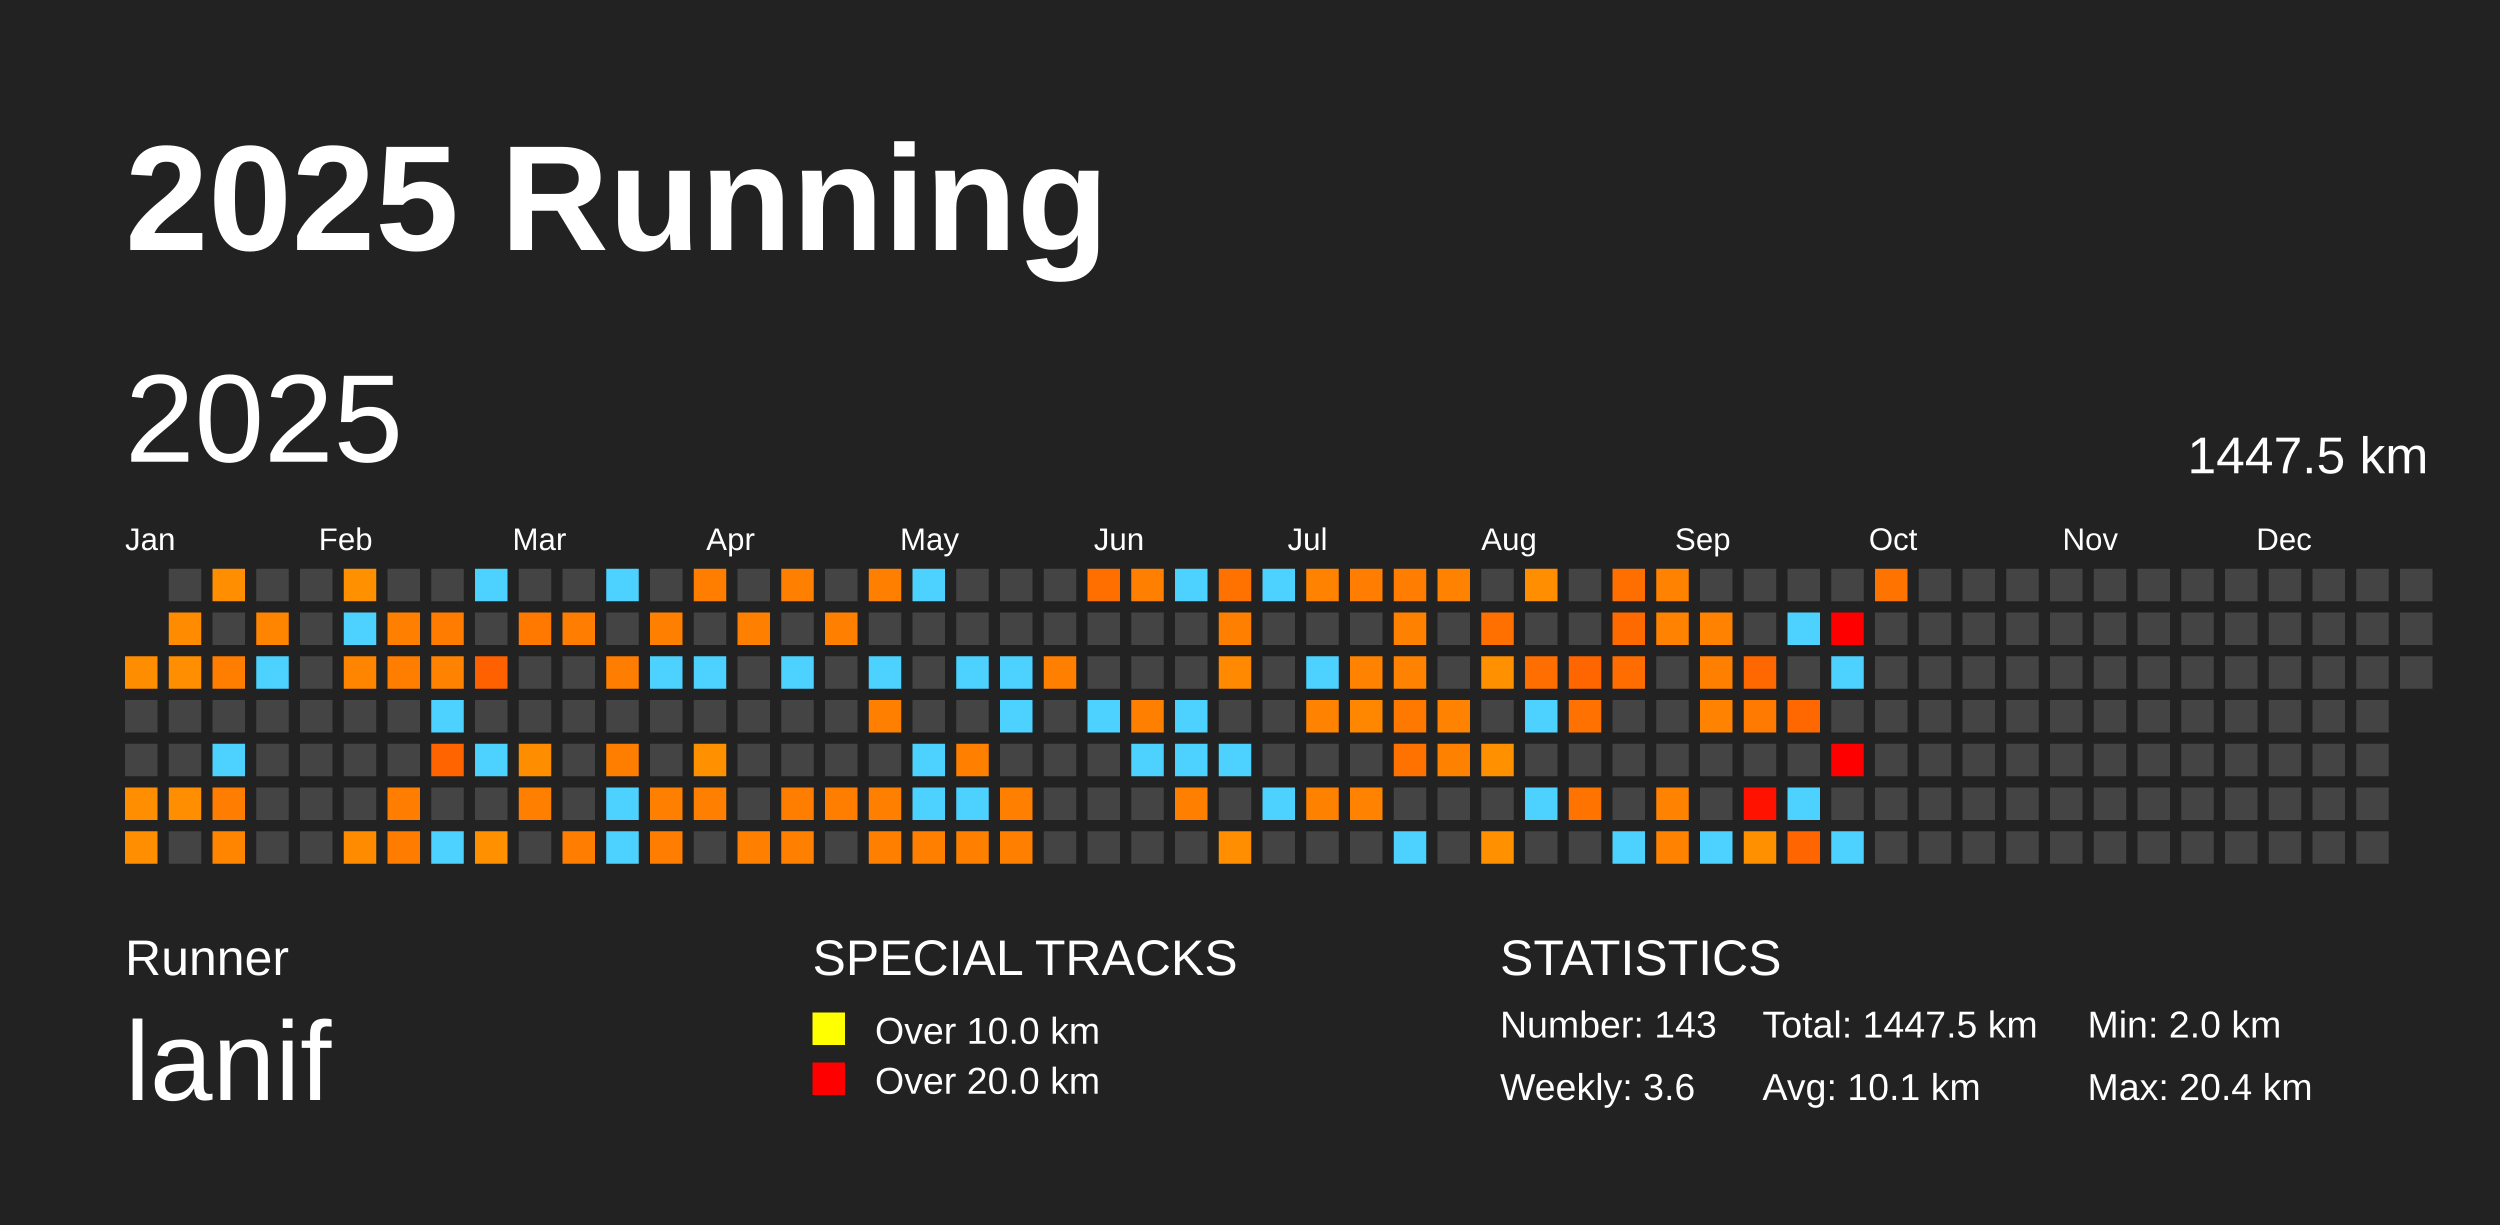
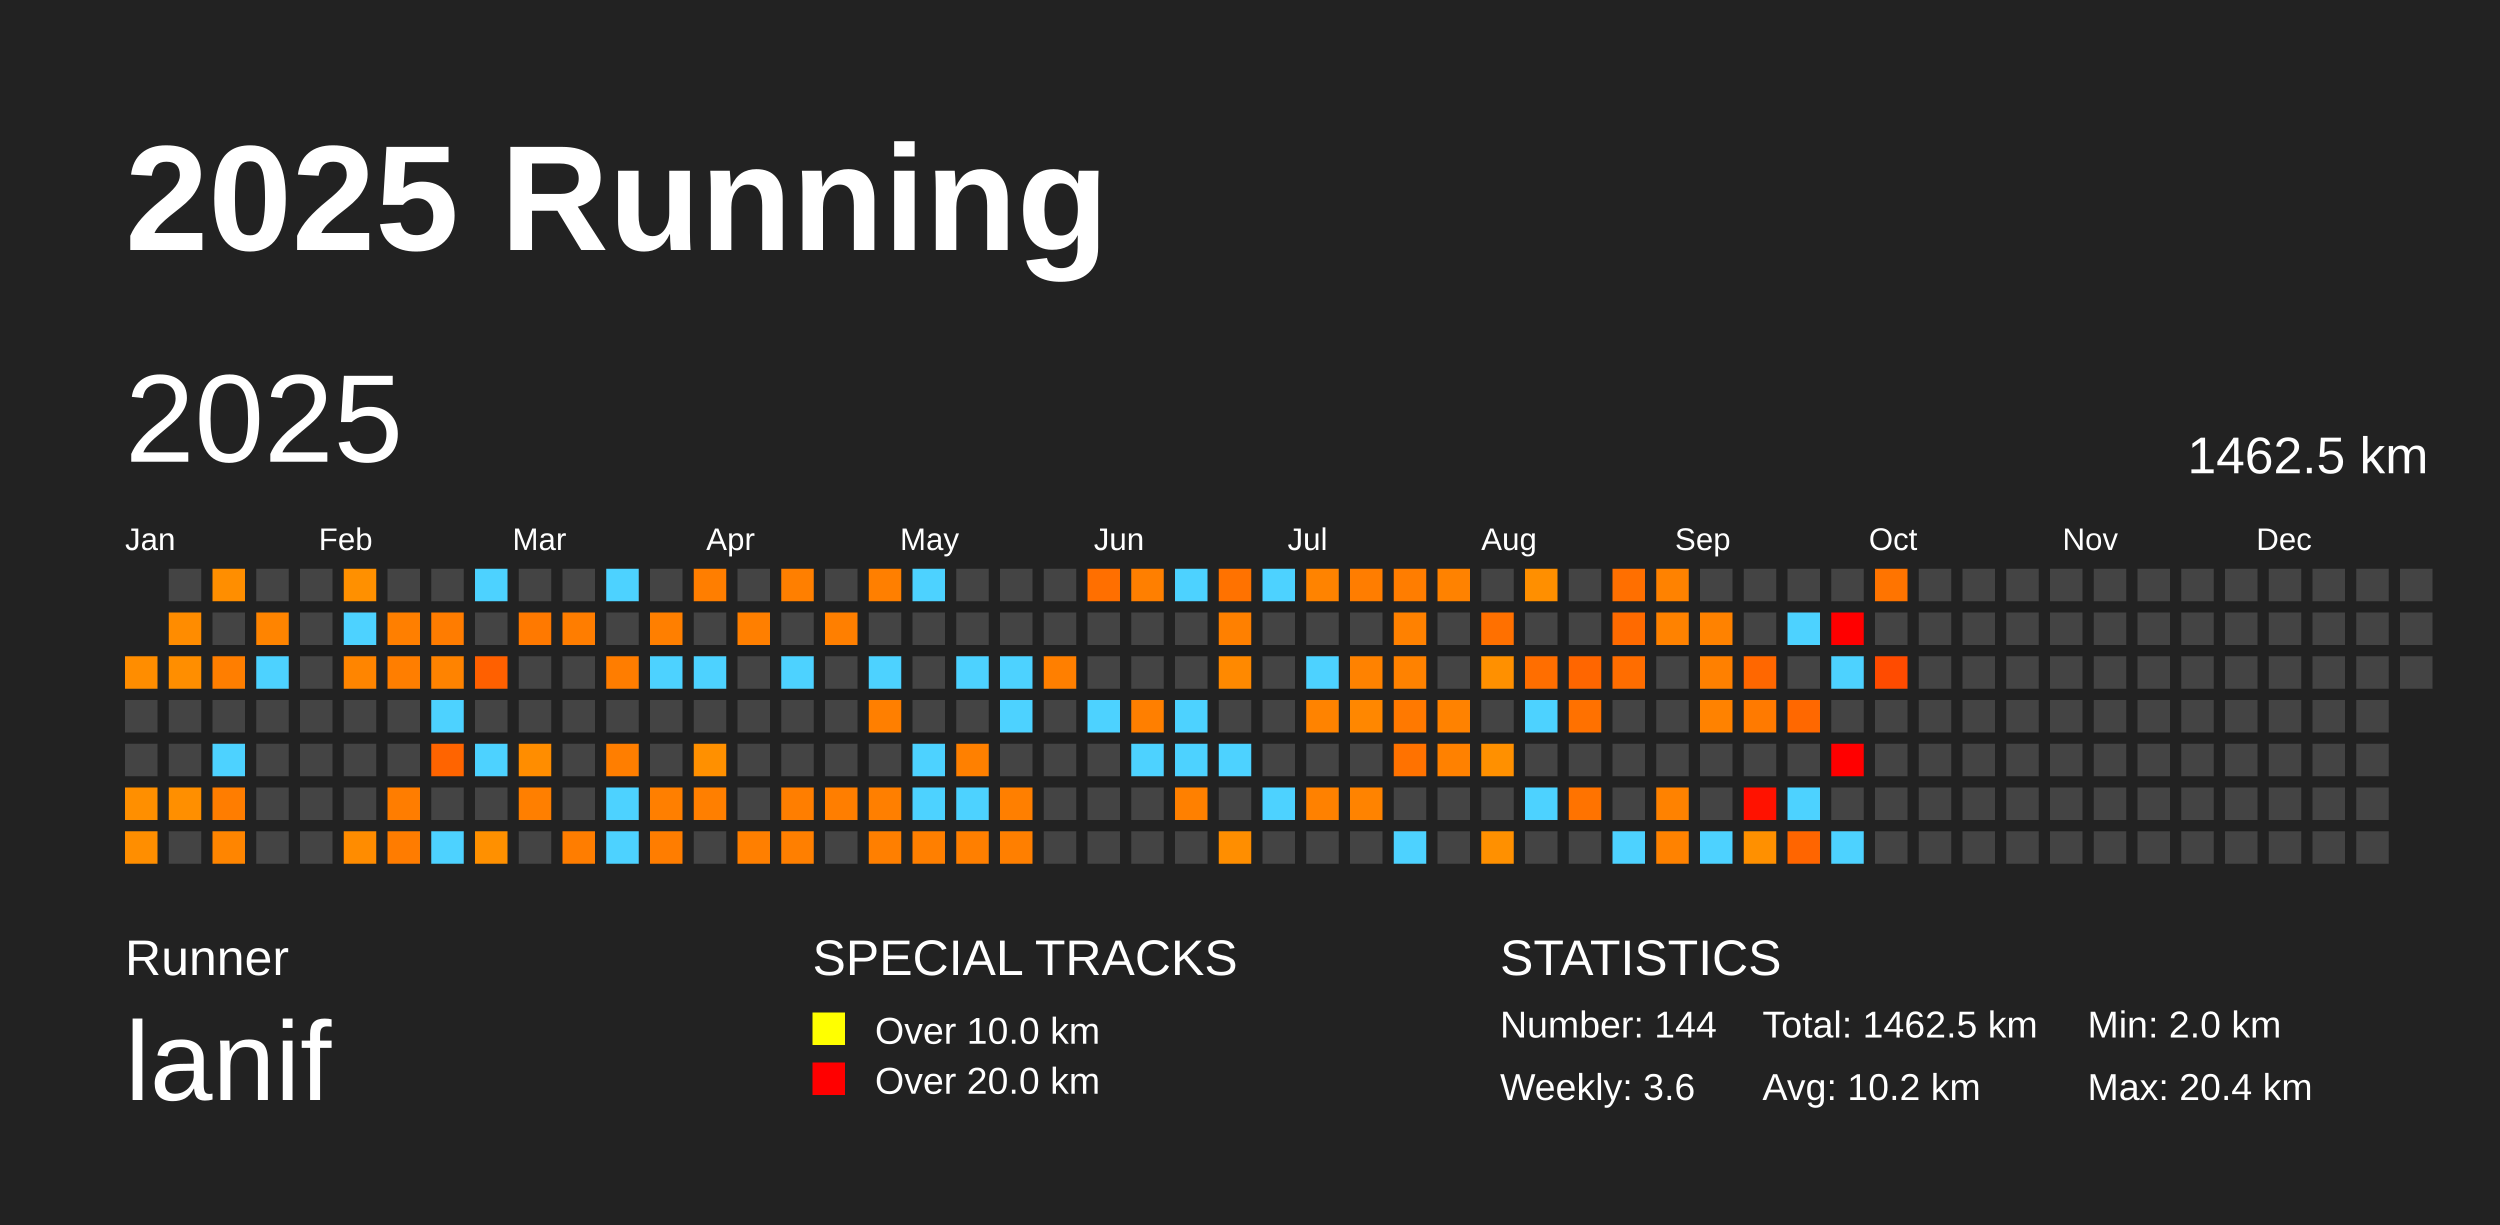
<svg xmlns="http://www.w3.org/2000/svg" baseProfile="full" height="98mm" version="1.1" viewBox="0,0,200,98" width="200mm">
  <defs />
  <rect fill="#222222" height="98" width="200" x="0" y="0" />
  <text fill="#FFFFFF" style="font-size:12px; font-family:Arial; font-weight:bold;" x="10" y="20">2025 Running</text>
  <text fill="#FFFFFF" style="font-size:4px; font-family:Arial" x="10" y="78">Runner</text>
  <text fill="#FFFFFF" style="font-size:9px; font-family:Arial" x="10" y="88">lanif</text>
  <text fill="#FFFFFF" style="font-size:4px; font-family:Arial" x="65" y="78">SPECIAL TRACKS</text>
  <rect fill="yellow" height="2.6" width="2.6" x="65" y="81" />
  <text fill="#FFFFFF" style="font-size:3px; font-family:Arial" x="70" y="83.5">Over 10.0 km</text>
  <rect fill="red" height="2.6" width="2.6" x="65" y="85" />
  <text fill="#FFFFFF" style="font-size:3px; font-family:Arial" x="70" y="87.5">Over 20.0 km</text>
  <text fill="#FFFFFF" style="font-size:4px; font-family:Arial" x="120" y="78">STATISTICS</text>
-   <text fill="#FFFFFF" style="font-size:3px; font-family:Arial" x="120" y="83">Number: 143</text>
+   <text fill="#FFFFFF" style="font-size:3px; font-family:Arial" x="120" y="83">Number: 144</text>
  <text fill="#FFFFFF" style="font-size:3px; font-family:Arial" x="120" y="88">Weekly: 3.6</text>
-   <text fill="#FFFFFF" style="font-size:3px; font-family:Arial" x="141" y="83">Total: 1447.5 km</text>
-   <text fill="#FFFFFF" style="font-size:3px; font-family:Arial" x="141" y="88">Avg: 10.1 km</text>
+   <text fill="#FFFFFF" style="font-size:3px; font-family:Arial" x="141" y="83">Total: 1462.5 km</text>
+   <text fill="#FFFFFF" style="font-size:3px; font-family:Arial" x="141" y="88">Avg: 10.2 km</text>
  <text fill="#FFFFFF" style="font-size:3px; font-family:Arial" x="167" y="83">Min: 2.0 km</text>
  <text fill="#FFFFFF" style="font-size:3px; font-family:Arial" x="167" y="88">Max: 20.4 km</text>
  <text dominant-baseline="hanging" fill="#FFFFFF" style="font-size:10.0px; font-family:Arial;" x="10" y="30">2025</text>
-   <text dominant-baseline="hanging" fill="#FFFFFF" style="font-size:4.125px; font-family:Arial;" x="175" y="35">1447.5 km</text>
+   <text dominant-baseline="hanging" fill="#FFFFFF" style="font-size:4.125px; font-family:Arial;" x="175" y="35">1462.5 km</text>
  <text fill="#FFFFFF" style="font-size:2.5px; font-family:Arial" x="10.0" y="44">Jan</text>
  <text fill="#FFFFFF" style="font-size:2.5px; font-family:Arial" x="25.5" y="44">Feb</text>
  <text fill="#FFFFFF" style="font-size:2.5px; font-family:Arial" x="41.0" y="44">Mar</text>
  <text fill="#FFFFFF" style="font-size:2.5px; font-family:Arial" x="56.5" y="44">Apr</text>
  <text fill="#FFFFFF" style="font-size:2.5px; font-family:Arial" x="72.0" y="44">May</text>
  <text fill="#FFFFFF" style="font-size:2.5px; font-family:Arial" x="87.5" y="44">Jun</text>
  <text fill="#FFFFFF" style="font-size:2.5px; font-family:Arial" x="103.0" y="44">Jul</text>
  <text fill="#FFFFFF" style="font-size:2.5px; font-family:Arial" x="118.5" y="44">Aug</text>
  <text fill="#FFFFFF" style="font-size:2.5px; font-family:Arial" x="134.0" y="44">Sep</text>
  <text fill="#FFFFFF" style="font-size:2.5px; font-family:Arial" x="149.5" y="44">Oct</text>
  <text fill="#FFFFFF" style="font-size:2.5px; font-family:Arial" x="165.0" y="44">Nov</text>
  <text fill="#FFFFFF" style="font-size:2.5px; font-family:Arial" x="180.5" y="44">Dec</text>
  <rect fill="#ff8d00" height="2.6" width="2.6" x="10.0" y="52.5" />
  <rect fill="#444444" height="2.6" width="2.6" x="10.0" y="56.0" />
  <rect fill="#444444" height="2.6" width="2.6" x="10.0" y="59.5" />
  <rect fill="#ff8f00" height="2.6" width="2.6" x="10.0" y="63.0" />
  <rect fill="#ff8e00" height="2.6" width="2.6" x="10.0" y="66.5" />
  <rect fill="#444444" height="2.6" width="2.6" x="13.5" y="45.5" />
  <rect fill="#ff8c00" height="2.6" width="2.6" x="13.5" y="49.0" />
  <rect fill="#ff8e00" height="2.6" width="2.6" x="13.5" y="52.5" />
  <rect fill="#444444" height="2.6" width="2.6" x="13.5" y="56.0" />
  <rect fill="#444444" height="2.6" width="2.6" x="13.5" y="59.5" />
  <rect fill="#ff8f00" height="2.6" width="2.6" x="13.5" y="63.0" />
  <rect fill="#444444" height="2.6" width="2.6" x="13.5" y="66.5" />
  <rect fill="#ff8e00" height="2.6" width="2.6" x="17.0" y="45.5" />
  <rect fill="#444444" height="2.6" width="2.6" x="17.0" y="49.0" />
  <rect fill="#ff7e00" height="2.6" width="2.6" x="17.0" y="52.5" />
  <rect fill="#444444" height="2.6" width="2.6" x="17.0" y="56.0" />
  <rect fill="#4dd2ff" height="2.6" width="2.6" x="17.0" y="59.5" />
  <rect fill="#ff7d00" height="2.6" width="2.6" x="17.0" y="63.0" />
  <rect fill="#ff8500" height="2.6" width="2.6" x="17.0" y="66.5" />
  <rect fill="#444444" height="2.6" width="2.6" x="20.5" y="45.5" />
  <rect fill="#ff8400" height="2.6" width="2.6" x="20.5" y="49.0" />
  <rect fill="#4dd2ff" height="2.6" width="2.6" x="20.5" y="52.5" />
  <rect fill="#444444" height="2.6" width="2.6" x="20.5" y="56.0" />
  <rect fill="#444444" height="2.6" width="2.6" x="20.5" y="59.5" />
  <rect fill="#444444" height="2.6" width="2.6" x="20.5" y="63.0" />
  <rect fill="#444444" height="2.6" width="2.6" x="20.5" y="66.5" />
  <rect fill="#444444" height="2.6" width="2.6" x="24.0" y="45.5" />
  <rect fill="#444444" height="2.6" width="2.6" x="24.0" y="49.0" />
  <rect fill="#444444" height="2.6" width="2.6" x="24.0" y="52.5" />
  <rect fill="#444444" height="2.6" width="2.6" x="24.0" y="56.0" />
  <rect fill="#444444" height="2.6" width="2.6" x="24.0" y="59.5" />
  <rect fill="#444444" height="2.6" width="2.6" x="24.0" y="63.0" />
  <rect fill="#444444" height="2.6" width="2.6" x="24.0" y="66.5" />
  <rect fill="#ff9000" height="2.6" width="2.6" x="27.5" y="45.5" />
  <rect fill="#4dd2ff" height="2.6" width="2.6" x="27.5" y="49.0" />
  <rect fill="#ff8500" height="2.6" width="2.6" x="27.5" y="52.5" />
  <rect fill="#444444" height="2.6" width="2.6" x="27.5" y="56.0" />
  <rect fill="#444444" height="2.6" width="2.6" x="27.5" y="59.5" />
  <rect fill="#444444" height="2.6" width="2.6" x="27.5" y="63.0" />
  <rect fill="#ff8c00" height="2.6" width="2.6" x="27.5" y="66.5" />
  <rect fill="#444444" height="2.6" width="2.6" x="31.0" y="45.5" />
  <rect fill="#ff7f00" height="2.6" width="2.6" x="31.0" y="49.0" />
  <rect fill="#ff7e00" height="2.6" width="2.6" x="31.0" y="52.5" />
  <rect fill="#444444" height="2.6" width="2.6" x="31.0" y="56.0" />
  <rect fill="#444444" height="2.6" width="2.6" x="31.0" y="59.5" />
  <rect fill="#ff7d00" height="2.6" width="2.6" x="31.0" y="63.0" />
  <rect fill="#ff7c00" height="2.6" width="2.6" x="31.0" y="66.5" />
  <rect fill="#444444" height="2.6" width="2.6" x="34.5" y="45.5" />
  <rect fill="#ff7c00" height="2.6" width="2.6" x="34.5" y="49.0" />
  <rect fill="#ff8300" height="2.6" width="2.6" x="34.5" y="52.5" />
  <rect fill="#4dd2ff" height="2.6" width="2.6" x="34.5" y="56.0" />
  <rect fill="#ff6400" height="2.6" width="2.6" x="34.5" y="59.5" />
  <rect fill="#444444" height="2.6" width="2.6" x="34.5" y="63.0" />
  <rect fill="#4dd2ff" height="2.6" width="2.6" x="34.5" y="66.5" />
  <rect fill="#4dd2ff" height="2.6" width="2.6" x="38.0" y="45.5" />
  <rect fill="#444444" height="2.6" width="2.6" x="38.0" y="49.0" />
  <rect fill="#ff6000" height="2.6" width="2.6" x="38.0" y="52.5" />
  <rect fill="#444444" height="2.6" width="2.6" x="38.0" y="56.0" />
  <rect fill="#4dd2ff" height="2.6" width="2.6" x="38.0" y="59.5" />
  <rect fill="#444444" height="2.6" width="2.6" x="38.0" y="63.0" />
  <rect fill="#ff9000" height="2.6" width="2.6" x="38.0" y="66.5" />
  <rect fill="#444444" height="2.6" width="2.6" x="41.5" y="45.5" />
  <rect fill="#ff7900" height="2.6" width="2.6" x="41.5" y="49.0" />
  <rect fill="#444444" height="2.6" width="2.6" x="41.5" y="52.5" />
  <rect fill="#444444" height="2.6" width="2.6" x="41.5" y="56.0" />
  <rect fill="#ff8d00" height="2.6" width="2.6" x="41.5" y="59.5" />
  <rect fill="#ff7f00" height="2.6" width="2.6" x="41.5" y="63.0" />
  <rect fill="#444444" height="2.6" width="2.6" x="41.5" y="66.5" />
  <rect fill="#444444" height="2.6" width="2.6" x="45.0" y="45.5" />
  <rect fill="#ff7d00" height="2.6" width="2.6" x="45.0" y="49.0" />
  <rect fill="#444444" height="2.6" width="2.6" x="45.0" y="52.5" />
  <rect fill="#444444" height="2.6" width="2.6" x="45.0" y="56.0" />
  <rect fill="#444444" height="2.6" width="2.6" x="45.0" y="59.5" />
  <rect fill="#444444" height="2.6" width="2.6" x="45.0" y="63.0" />
  <rect fill="#ff7d00" height="2.6" width="2.6" x="45.0" y="66.5" />
  <rect fill="#4dd2ff" height="2.6" width="2.6" x="48.5" y="45.5" />
  <rect fill="#444444" height="2.6" width="2.6" x="48.5" y="49.0" />
  <rect fill="#ff7d00" height="2.6" width="2.6" x="48.5" y="52.5" />
  <rect fill="#444444" height="2.6" width="2.6" x="48.5" y="56.0" />
  <rect fill="#ff7e00" height="2.6" width="2.6" x="48.5" y="59.5" />
  <rect fill="#4dd2ff" height="2.6" width="2.6" x="48.5" y="63.0" />
  <rect fill="#4dd2ff" height="2.6" width="2.6" x="48.5" y="66.5" />
  <rect fill="#444444" height="2.6" width="2.6" x="52.0" y="45.5" />
  <rect fill="#ff7f00" height="2.6" width="2.6" x="52.0" y="49.0" />
  <rect fill="#4dd2ff" height="2.6" width="2.6" x="52.0" y="52.5" />
  <rect fill="#444444" height="2.6" width="2.6" x="52.0" y="56.0" />
  <rect fill="#444444" height="2.6" width="2.6" x="52.0" y="59.5" />
  <rect fill="#ff7f00" height="2.6" width="2.6" x="52.0" y="63.0" />
  <rect fill="#ff7d00" height="2.6" width="2.6" x="52.0" y="66.5" />
  <rect fill="#ff7e00" height="2.6" width="2.6" x="55.5" y="45.5" />
  <rect fill="#444444" height="2.6" width="2.6" x="55.5" y="49.0" />
  <rect fill="#4dd2ff" height="2.6" width="2.6" x="55.5" y="52.5" />
  <rect fill="#444444" height="2.6" width="2.6" x="55.5" y="56.0" />
  <rect fill="#ff9000" height="2.6" width="2.6" x="55.5" y="59.5" />
  <rect fill="#ff7f00" height="2.6" width="2.6" x="55.5" y="63.0" />
  <rect fill="#444444" height="2.6" width="2.6" x="55.5" y="66.5" />
  <rect fill="#444444" height="2.6" width="2.6" x="59.0" y="45.5" />
  <rect fill="#ff7f00" height="2.6" width="2.6" x="59.0" y="49.0" />
  <rect fill="#444444" height="2.6" width="2.6" x="59.0" y="52.5" />
  <rect fill="#444444" height="2.6" width="2.6" x="59.0" y="56.0" />
  <rect fill="#444444" height="2.6" width="2.6" x="59.0" y="59.5" />
  <rect fill="#444444" height="2.6" width="2.6" x="59.0" y="63.0" />
  <rect fill="#ff7f00" height="2.6" width="2.6" x="59.0" y="66.5" />
  <rect fill="#ff7f00" height="2.6" width="2.6" x="62.5" y="45.5" />
  <rect fill="#444444" height="2.6" width="2.6" x="62.5" y="49.0" />
  <rect fill="#4dd2ff" height="2.6" width="2.6" x="62.5" y="52.5" />
  <rect fill="#444444" height="2.6" width="2.6" x="62.5" y="56.0" />
  <rect fill="#444444" height="2.6" width="2.6" x="62.5" y="59.5" />
  <rect fill="#ff7e00" height="2.6" width="2.6" x="62.5" y="63.0" />
  <rect fill="#ff7f00" height="2.6" width="2.6" x="62.5" y="66.5" />
  <rect fill="#444444" height="2.6" width="2.6" x="66.0" y="45.5" />
  <rect fill="#ff7f00" height="2.6" width="2.6" x="66.0" y="49.0" />
  <rect fill="#444444" height="2.6" width="2.6" x="66.0" y="52.5" />
  <rect fill="#444444" height="2.6" width="2.6" x="66.0" y="56.0" />
  <rect fill="#444444" height="2.6" width="2.6" x="66.0" y="59.5" />
  <rect fill="#ff7e00" height="2.6" width="2.6" x="66.0" y="63.0" />
  <rect fill="#444444" height="2.6" width="2.6" x="66.0" y="66.5" />
  <rect fill="#ff7f00" height="2.6" width="2.6" x="69.5" y="45.5" />
  <rect fill="#444444" height="2.6" width="2.6" x="69.5" y="49.0" />
  <rect fill="#4dd2ff" height="2.6" width="2.6" x="69.5" y="52.5" />
  <rect fill="#ff7f00" height="2.6" width="2.6" x="69.5" y="56.0" />
  <rect fill="#444444" height="2.6" width="2.6" x="69.5" y="59.5" />
  <rect fill="#ff7f00" height="2.6" width="2.6" x="69.5" y="63.0" />
  <rect fill="#ff7f00" height="2.6" width="2.6" x="69.5" y="66.5" />
  <rect fill="#4dd2ff" height="2.6" width="2.6" x="73.0" y="45.5" />
  <rect fill="#444444" height="2.6" width="2.6" x="73.0" y="49.0" />
  <rect fill="#444444" height="2.6" width="2.6" x="73.0" y="52.5" />
  <rect fill="#444444" height="2.6" width="2.6" x="73.0" y="56.0" />
  <rect fill="#4dd2ff" height="2.6" width="2.6" x="73.0" y="59.5" />
  <rect fill="#4dd2ff" height="2.6" width="2.6" x="73.0" y="63.0" />
  <rect fill="#ff7f00" height="2.6" width="2.6" x="73.0" y="66.5" />
  <rect fill="#444444" height="2.6" width="2.6" x="76.5" y="45.5" />
  <rect fill="#444444" height="2.6" width="2.6" x="76.5" y="49.0" />
  <rect fill="#4dd2ff" height="2.6" width="2.6" x="76.5" y="52.5" />
  <rect fill="#444444" height="2.6" width="2.6" x="76.5" y="56.0" />
  <rect fill="#ff8000" height="2.6" width="2.6" x="76.5" y="59.5" />
  <rect fill="#4dd2ff" height="2.6" width="2.6" x="76.5" y="63.0" />
  <rect fill="#ff7f00" height="2.6" width="2.6" x="76.5" y="66.5" />
  <rect fill="#444444" height="2.6" width="2.6" x="80.0" y="45.5" />
  <rect fill="#444444" height="2.6" width="2.6" x="80.0" y="49.0" />
  <rect fill="#4dd2ff" height="2.6" width="2.6" x="80.0" y="52.5" />
  <rect fill="#4dd2ff" height="2.6" width="2.6" x="80.0" y="56.0" />
  <rect fill="#444444" height="2.6" width="2.6" x="80.0" y="59.5" />
  <rect fill="#ff7f00" height="2.6" width="2.6" x="80.0" y="63.0" />
  <rect fill="#ff7f00" height="2.6" width="2.6" x="80.0" y="66.5" />
  <rect fill="#444444" height="2.6" width="2.6" x="83.5" y="45.5" />
  <rect fill="#444444" height="2.6" width="2.6" x="83.5" y="49.0" />
  <rect fill="#ff7f00" height="2.6" width="2.6" x="83.5" y="52.5" />
  <rect fill="#444444" height="2.6" width="2.6" x="83.5" y="56.0" />
  <rect fill="#444444" height="2.6" width="2.6" x="83.5" y="59.5" />
  <rect fill="#444444" height="2.6" width="2.6" x="83.5" y="63.0" />
  <rect fill="#444444" height="2.6" width="2.6" x="83.5" y="66.5" />
  <rect fill="#ff6f00" height="2.6" width="2.6" x="87.0" y="45.5" />
  <rect fill="#444444" height="2.6" width="2.6" x="87.0" y="49.0" />
  <rect fill="#444444" height="2.6" width="2.6" x="87.0" y="52.5" />
  <rect fill="#4dd2ff" height="2.6" width="2.6" x="87.0" y="56.0" />
  <rect fill="#444444" height="2.6" width="2.6" x="87.0" y="59.5" />
  <rect fill="#444444" height="2.6" width="2.6" x="87.0" y="63.0" />
  <rect fill="#444444" height="2.6" width="2.6" x="87.0" y="66.5" />
  <rect fill="#ff7f00" height="2.6" width="2.6" x="90.5" y="45.5" />
  <rect fill="#444444" height="2.6" width="2.6" x="90.5" y="49.0" />
  <rect fill="#444444" height="2.6" width="2.6" x="90.5" y="52.5" />
  <rect fill="#ff7f00" height="2.6" width="2.6" x="90.5" y="56.0" />
  <rect fill="#4dd2ff" height="2.6" width="2.6" x="90.5" y="59.5" />
  <rect fill="#444444" height="2.6" width="2.6" x="90.5" y="63.0" />
  <rect fill="#444444" height="2.6" width="2.6" x="90.5" y="66.5" />
  <rect fill="#4dd2ff" height="2.6" width="2.6" x="94.0" y="45.5" />
  <rect fill="#444444" height="2.6" width="2.6" x="94.0" y="49.0" />
  <rect fill="#444444" height="2.6" width="2.6" x="94.0" y="52.5" />
  <rect fill="#4dd2ff" height="2.6" width="2.6" x="94.0" y="56.0" />
  <rect fill="#4dd2ff" height="2.6" width="2.6" x="94.0" y="59.5" />
  <rect fill="#ff8000" height="2.6" width="2.6" x="94.0" y="63.0" />
  <rect fill="#444444" height="2.6" width="2.6" x="94.0" y="66.5" />
  <rect fill="#ff7200" height="2.6" width="2.6" x="97.5" y="45.5" />
  <rect fill="#ff8000" height="2.6" width="2.6" x="97.5" y="49.0" />
  <rect fill="#ff8900" height="2.6" width="2.6" x="97.5" y="52.5" />
  <rect fill="#444444" height="2.6" width="2.6" x="97.5" y="56.0" />
  <rect fill="#4dd2ff" height="2.6" width="2.6" x="97.5" y="59.5" />
  <rect fill="#444444" height="2.6" width="2.6" x="97.5" y="63.0" />
  <rect fill="#ff8e00" height="2.6" width="2.6" x="97.5" y="66.5" />
  <rect fill="#4dd2ff" height="2.6" width="2.6" x="101.0" y="45.5" />
  <rect fill="#444444" height="2.6" width="2.6" x="101.0" y="49.0" />
  <rect fill="#444444" height="2.6" width="2.6" x="101.0" y="52.5" />
  <rect fill="#444444" height="2.6" width="2.6" x="101.0" y="56.0" />
  <rect fill="#444444" height="2.6" width="2.6" x="101.0" y="59.5" />
  <rect fill="#4dd2ff" height="2.6" width="2.6" x="101.0" y="63.0" />
  <rect fill="#444444" height="2.6" width="2.6" x="101.0" y="66.5" />
  <rect fill="#ff8300" height="2.6" width="2.6" x="104.5" y="45.5" />
  <rect fill="#444444" height="2.6" width="2.6" x="104.5" y="49.0" />
  <rect fill="#4dd2ff" height="2.6" width="2.6" x="104.5" y="52.5" />
  <rect fill="#ff8300" height="2.6" width="2.6" x="104.5" y="56.0" />
  <rect fill="#444444" height="2.6" width="2.6" x="104.5" y="59.5" />
  <rect fill="#ff8100" height="2.6" width="2.6" x="104.5" y="63.0" />
  <rect fill="#444444" height="2.6" width="2.6" x="104.5" y="66.5" />
  <rect fill="#ff7d00" height="2.6" width="2.6" x="108.0" y="45.5" />
  <rect fill="#444444" height="2.6" width="2.6" x="108.0" y="49.0" />
  <rect fill="#ff8200" height="2.6" width="2.6" x="108.0" y="52.5" />
  <rect fill="#ff8700" height="2.6" width="2.6" x="108.0" y="56.0" />
  <rect fill="#444444" height="2.6" width="2.6" x="108.0" y="59.5" />
  <rect fill="#ff8300" height="2.6" width="2.6" x="108.0" y="63.0" />
  <rect fill="#444444" height="2.6" width="2.6" x="108.0" y="66.5" />
  <rect fill="#ff7d00" height="2.6" width="2.6" x="111.5" y="45.5" />
  <rect fill="#ff8100" height="2.6" width="2.6" x="111.5" y="49.0" />
  <rect fill="#ff8200" height="2.6" width="2.6" x="111.5" y="52.5" />
  <rect fill="#ff7900" height="2.6" width="2.6" x="111.5" y="56.0" />
  <rect fill="#ff7200" height="2.6" width="2.6" x="111.5" y="59.5" />
  <rect fill="#444444" height="2.6" width="2.6" x="111.5" y="63.0" />
  <rect fill="#4dd2ff" height="2.6" width="2.6" x="111.5" y="66.5" />
  <rect fill="#ff8200" height="2.6" width="2.6" x="115.0" y="45.5" />
  <rect fill="#444444" height="2.6" width="2.6" x="115.0" y="49.0" />
  <rect fill="#444444" height="2.6" width="2.6" x="115.0" y="52.5" />
  <rect fill="#ff8200" height="2.6" width="2.6" x="115.0" y="56.0" />
  <rect fill="#ff8100" height="2.6" width="2.6" x="115.0" y="59.5" />
  <rect fill="#444444" height="2.6" width="2.6" x="115.0" y="63.0" />
  <rect fill="#444444" height="2.6" width="2.6" x="115.0" y="66.5" />
  <rect fill="#444444" height="2.6" width="2.6" x="118.5" y="45.5" />
  <rect fill="#ff7000" height="2.6" width="2.6" x="118.5" y="49.0" />
  <rect fill="#ff9000" height="2.6" width="2.6" x="118.5" y="52.5" />
  <rect fill="#444444" height="2.6" width="2.6" x="118.5" y="56.0" />
  <rect fill="#ff9000" height="2.6" width="2.6" x="118.5" y="59.5" />
  <rect fill="#444444" height="2.6" width="2.6" x="118.5" y="63.0" />
  <rect fill="#ff9000" height="2.6" width="2.6" x="118.5" y="66.5" />
  <rect fill="#ff8f00" height="2.6" width="2.6" x="122.0" y="45.5" />
  <rect fill="#444444" height="2.6" width="2.6" x="122.0" y="49.0" />
  <rect fill="#ff6e00" height="2.6" width="2.6" x="122.0" y="52.5" />
  <rect fill="#4dd2ff" height="2.6" width="2.6" x="122.0" y="56.0" />
  <rect fill="#444444" height="2.6" width="2.6" x="122.0" y="59.5" />
  <rect fill="#4dd2ff" height="2.6" width="2.6" x="122.0" y="63.0" />
  <rect fill="#444444" height="2.6" width="2.6" x="122.0" y="66.5" />
  <rect fill="#444444" height="2.6" width="2.6" x="125.5" y="45.5" />
  <rect fill="#444444" height="2.6" width="2.6" x="125.5" y="49.0" />
  <rect fill="#ff6600" height="2.6" width="2.6" x="125.5" y="52.5" />
  <rect fill="#ff7100" height="2.6" width="2.6" x="125.5" y="56.0" />
  <rect fill="#444444" height="2.6" width="2.6" x="125.5" y="59.5" />
  <rect fill="#ff7300" height="2.6" width="2.6" x="125.5" y="63.0" />
  <rect fill="#444444" height="2.6" width="2.6" x="125.5" y="66.5" />
  <rect fill="#ff6f00" height="2.6" width="2.6" x="129.0" y="45.5" />
  <rect fill="#ff6a00" height="2.6" width="2.6" x="129.0" y="49.0" />
  <rect fill="#ff6d00" height="2.6" width="2.6" x="129.0" y="52.5" />
  <rect fill="#444444" height="2.6" width="2.6" x="129.0" y="56.0" />
  <rect fill="#444444" height="2.6" width="2.6" x="129.0" y="59.5" />
  <rect fill="#444444" height="2.6" width="2.6" x="129.0" y="63.0" />
  <rect fill="#4dd2ff" height="2.6" width="2.6" x="129.0" y="66.5" />
  <rect fill="#ff8200" height="2.6" width="2.6" x="132.5" y="45.5" />
  <rect fill="#ff8200" height="2.6" width="2.6" x="132.5" y="49.0" />
  <rect fill="#444444" height="2.6" width="2.6" x="132.5" y="52.5" />
  <rect fill="#444444" height="2.6" width="2.6" x="132.5" y="56.0" />
  <rect fill="#444444" height="2.6" width="2.6" x="132.5" y="59.5" />
  <rect fill="#ff8200" height="2.6" width="2.6" x="132.5" y="63.0" />
  <rect fill="#ff8200" height="2.6" width="2.6" x="132.5" y="66.5" />
  <rect fill="#444444" height="2.6" width="2.6" x="136.0" y="45.5" />
  <rect fill="#ff8200" height="2.6" width="2.6" x="136.0" y="49.0" />
  <rect fill="#ff8000" height="2.6" width="2.6" x="136.0" y="52.5" />
  <rect fill="#ff8200" height="2.6" width="2.6" x="136.0" y="56.0" />
  <rect fill="#444444" height="2.6" width="2.6" x="136.0" y="59.5" />
  <rect fill="#444444" height="2.6" width="2.6" x="136.0" y="63.0" />
  <rect fill="#4dd2ff" height="2.6" width="2.6" x="136.0" y="66.5" />
  <rect fill="#444444" height="2.6" width="2.6" x="139.5" y="45.5" />
  <rect fill="#444444" height="2.6" width="2.6" x="139.5" y="49.0" />
  <rect fill="#ff6700" height="2.6" width="2.6" x="139.5" y="52.5" />
  <rect fill="#ff7a00" height="2.6" width="2.6" x="139.5" y="56.0" />
  <rect fill="#444444" height="2.6" width="2.6" x="139.5" y="59.5" />
  <rect fill="#ff1200" height="2.6" width="2.6" x="139.5" y="63.0" />
  <rect fill="#ff9000" height="2.6" width="2.6" x="139.5" y="66.5" />
  <rect fill="#444444" height="2.6" width="2.6" x="143.0" y="45.5" />
  <rect fill="#4dd2ff" height="2.6" width="2.6" x="143.0" y="49.0" />
  <rect fill="#444444" height="2.6" width="2.6" x="143.0" y="52.5" />
  <rect fill="#ff6800" height="2.6" width="2.6" x="143.0" y="56.0" />
  <rect fill="#444444" height="2.6" width="2.6" x="143.0" y="59.5" />
  <rect fill="#4dd2ff" height="2.6" width="2.6" x="143.0" y="63.0" />
  <rect fill="#ff6500" height="2.6" width="2.6" x="143.0" y="66.5" />
  <rect fill="#444444" height="2.6" width="2.6" x="146.5" y="45.5" />
  <rect fill="red" height="2.6" width="2.6" x="146.5" y="49.0" />
  <rect fill="#4dd2ff" height="2.6" width="2.6" x="146.5" y="52.5" />
  <rect fill="#444444" height="2.6" width="2.6" x="146.5" y="56.0" />
  <rect fill="red" height="2.6" width="2.6" x="146.5" y="59.5" />
  <rect fill="#444444" height="2.6" width="2.6" x="146.5" y="63.0" />
  <rect fill="#4dd2ff" height="2.6" width="2.6" x="146.5" y="66.5" />
  <rect fill="#ff7400" height="2.6" width="2.6" x="150.0" y="45.5" />
  <rect fill="#444444" height="2.6" width="2.6" x="150.0" y="49.0" />
-   <rect fill="#444444" height="2.6" width="2.6" x="150.0" y="52.5" />
+   <rect fill="#ff4b00" height="2.6" width="2.6" x="150.0" y="52.5" />
  <rect fill="#444444" height="2.6" width="2.6" x="150.0" y="56.0" />
  <rect fill="#444444" height="2.6" width="2.6" x="150.0" y="59.5" />
  <rect fill="#444444" height="2.6" width="2.6" x="150.0" y="63.0" />
  <rect fill="#444444" height="2.6" width="2.6" x="150.0" y="66.5" />
  <rect fill="#444444" height="2.6" width="2.6" x="153.5" y="45.5" />
  <rect fill="#444444" height="2.6" width="2.6" x="153.5" y="49.0" />
  <rect fill="#444444" height="2.6" width="2.6" x="153.5" y="52.5" />
  <rect fill="#444444" height="2.6" width="2.6" x="153.5" y="56.0" />
  <rect fill="#444444" height="2.6" width="2.6" x="153.5" y="59.5" />
  <rect fill="#444444" height="2.6" width="2.6" x="153.5" y="63.0" />
  <rect fill="#444444" height="2.6" width="2.6" x="153.5" y="66.5" />
  <rect fill="#444444" height="2.6" width="2.6" x="157.0" y="45.5" />
  <rect fill="#444444" height="2.6" width="2.6" x="157.0" y="49.0" />
  <rect fill="#444444" height="2.6" width="2.6" x="157.0" y="52.5" />
  <rect fill="#444444" height="2.6" width="2.6" x="157.0" y="56.0" />
  <rect fill="#444444" height="2.6" width="2.6" x="157.0" y="59.5" />
  <rect fill="#444444" height="2.6" width="2.6" x="157.0" y="63.0" />
  <rect fill="#444444" height="2.6" width="2.6" x="157.0" y="66.5" />
  <rect fill="#444444" height="2.6" width="2.6" x="160.5" y="45.5" />
  <rect fill="#444444" height="2.6" width="2.6" x="160.5" y="49.0" />
  <rect fill="#444444" height="2.6" width="2.6" x="160.5" y="52.5" />
  <rect fill="#444444" height="2.6" width="2.6" x="160.5" y="56.0" />
  <rect fill="#444444" height="2.6" width="2.6" x="160.5" y="59.5" />
  <rect fill="#444444" height="2.6" width="2.6" x="160.5" y="63.0" />
  <rect fill="#444444" height="2.6" width="2.6" x="160.5" y="66.5" />
  <rect fill="#444444" height="2.6" width="2.6" x="164.0" y="45.5" />
  <rect fill="#444444" height="2.6" width="2.6" x="164.0" y="49.0" />
  <rect fill="#444444" height="2.6" width="2.6" x="164.0" y="52.5" />
  <rect fill="#444444" height="2.6" width="2.6" x="164.0" y="56.0" />
  <rect fill="#444444" height="2.6" width="2.6" x="164.0" y="59.5" />
  <rect fill="#444444" height="2.6" width="2.6" x="164.0" y="63.0" />
  <rect fill="#444444" height="2.6" width="2.6" x="164.0" y="66.5" />
  <rect fill="#444444" height="2.6" width="2.6" x="167.5" y="45.5" />
  <rect fill="#444444" height="2.6" width="2.6" x="167.5" y="49.0" />
  <rect fill="#444444" height="2.6" width="2.6" x="167.5" y="52.5" />
  <rect fill="#444444" height="2.6" width="2.6" x="167.5" y="56.0" />
  <rect fill="#444444" height="2.6" width="2.6" x="167.5" y="59.5" />
  <rect fill="#444444" height="2.6" width="2.6" x="167.5" y="63.0" />
  <rect fill="#444444" height="2.6" width="2.6" x="167.5" y="66.5" />
  <rect fill="#444444" height="2.6" width="2.6" x="171.0" y="45.5" />
  <rect fill="#444444" height="2.6" width="2.6" x="171.0" y="49.0" />
  <rect fill="#444444" height="2.6" width="2.6" x="171.0" y="52.5" />
  <rect fill="#444444" height="2.6" width="2.6" x="171.0" y="56.0" />
  <rect fill="#444444" height="2.6" width="2.6" x="171.0" y="59.5" />
  <rect fill="#444444" height="2.6" width="2.6" x="171.0" y="63.0" />
  <rect fill="#444444" height="2.6" width="2.6" x="171.0" y="66.5" />
  <rect fill="#444444" height="2.6" width="2.6" x="174.5" y="45.5" />
  <rect fill="#444444" height="2.6" width="2.6" x="174.5" y="49.0" />
  <rect fill="#444444" height="2.6" width="2.6" x="174.5" y="52.5" />
  <rect fill="#444444" height="2.6" width="2.6" x="174.5" y="56.0" />
  <rect fill="#444444" height="2.6" width="2.6" x="174.5" y="59.5" />
  <rect fill="#444444" height="2.6" width="2.6" x="174.5" y="63.0" />
  <rect fill="#444444" height="2.6" width="2.6" x="174.5" y="66.5" />
  <rect fill="#444444" height="2.6" width="2.6" x="178.0" y="45.5" />
  <rect fill="#444444" height="2.6" width="2.6" x="178.0" y="49.0" />
  <rect fill="#444444" height="2.6" width="2.6" x="178.0" y="52.5" />
  <rect fill="#444444" height="2.6" width="2.6" x="178.0" y="56.0" />
  <rect fill="#444444" height="2.6" width="2.6" x="178.0" y="59.5" />
  <rect fill="#444444" height="2.6" width="2.6" x="178.0" y="63.0" />
  <rect fill="#444444" height="2.6" width="2.6" x="178.0" y="66.5" />
  <rect fill="#444444" height="2.6" width="2.6" x="181.5" y="45.5" />
  <rect fill="#444444" height="2.6" width="2.6" x="181.5" y="49.0" />
  <rect fill="#444444" height="2.6" width="2.6" x="181.5" y="52.5" />
  <rect fill="#444444" height="2.6" width="2.6" x="181.5" y="56.0" />
  <rect fill="#444444" height="2.6" width="2.6" x="181.5" y="59.5" />
  <rect fill="#444444" height="2.6" width="2.6" x="181.5" y="63.0" />
  <rect fill="#444444" height="2.6" width="2.6" x="181.5" y="66.5" />
  <rect fill="#444444" height="2.6" width="2.6" x="185.0" y="45.5" />
  <rect fill="#444444" height="2.6" width="2.6" x="185.0" y="49.0" />
  <rect fill="#444444" height="2.6" width="2.6" x="185.0" y="52.5" />
  <rect fill="#444444" height="2.6" width="2.6" x="185.0" y="56.0" />
  <rect fill="#444444" height="2.6" width="2.6" x="185.0" y="59.5" />
  <rect fill="#444444" height="2.6" width="2.6" x="185.0" y="63.0" />
  <rect fill="#444444" height="2.6" width="2.6" x="185.0" y="66.5" />
  <rect fill="#444444" height="2.6" width="2.6" x="188.5" y="45.5" />
  <rect fill="#444444" height="2.6" width="2.6" x="188.5" y="49.0" />
  <rect fill="#444444" height="2.6" width="2.6" x="188.5" y="52.5" />
  <rect fill="#444444" height="2.6" width="2.6" x="188.5" y="56.0" />
  <rect fill="#444444" height="2.6" width="2.6" x="188.5" y="59.5" />
  <rect fill="#444444" height="2.6" width="2.6" x="188.5" y="63.0" />
  <rect fill="#444444" height="2.6" width="2.6" x="188.5" y="66.5" />
  <rect fill="#444444" height="2.6" width="2.6" x="192.0" y="45.5" />
  <rect fill="#444444" height="2.6" width="2.6" x="192.0" y="49.0" />
  <rect fill="#444444" height="2.6" width="2.6" x="192.0" y="52.5" />
</svg>
